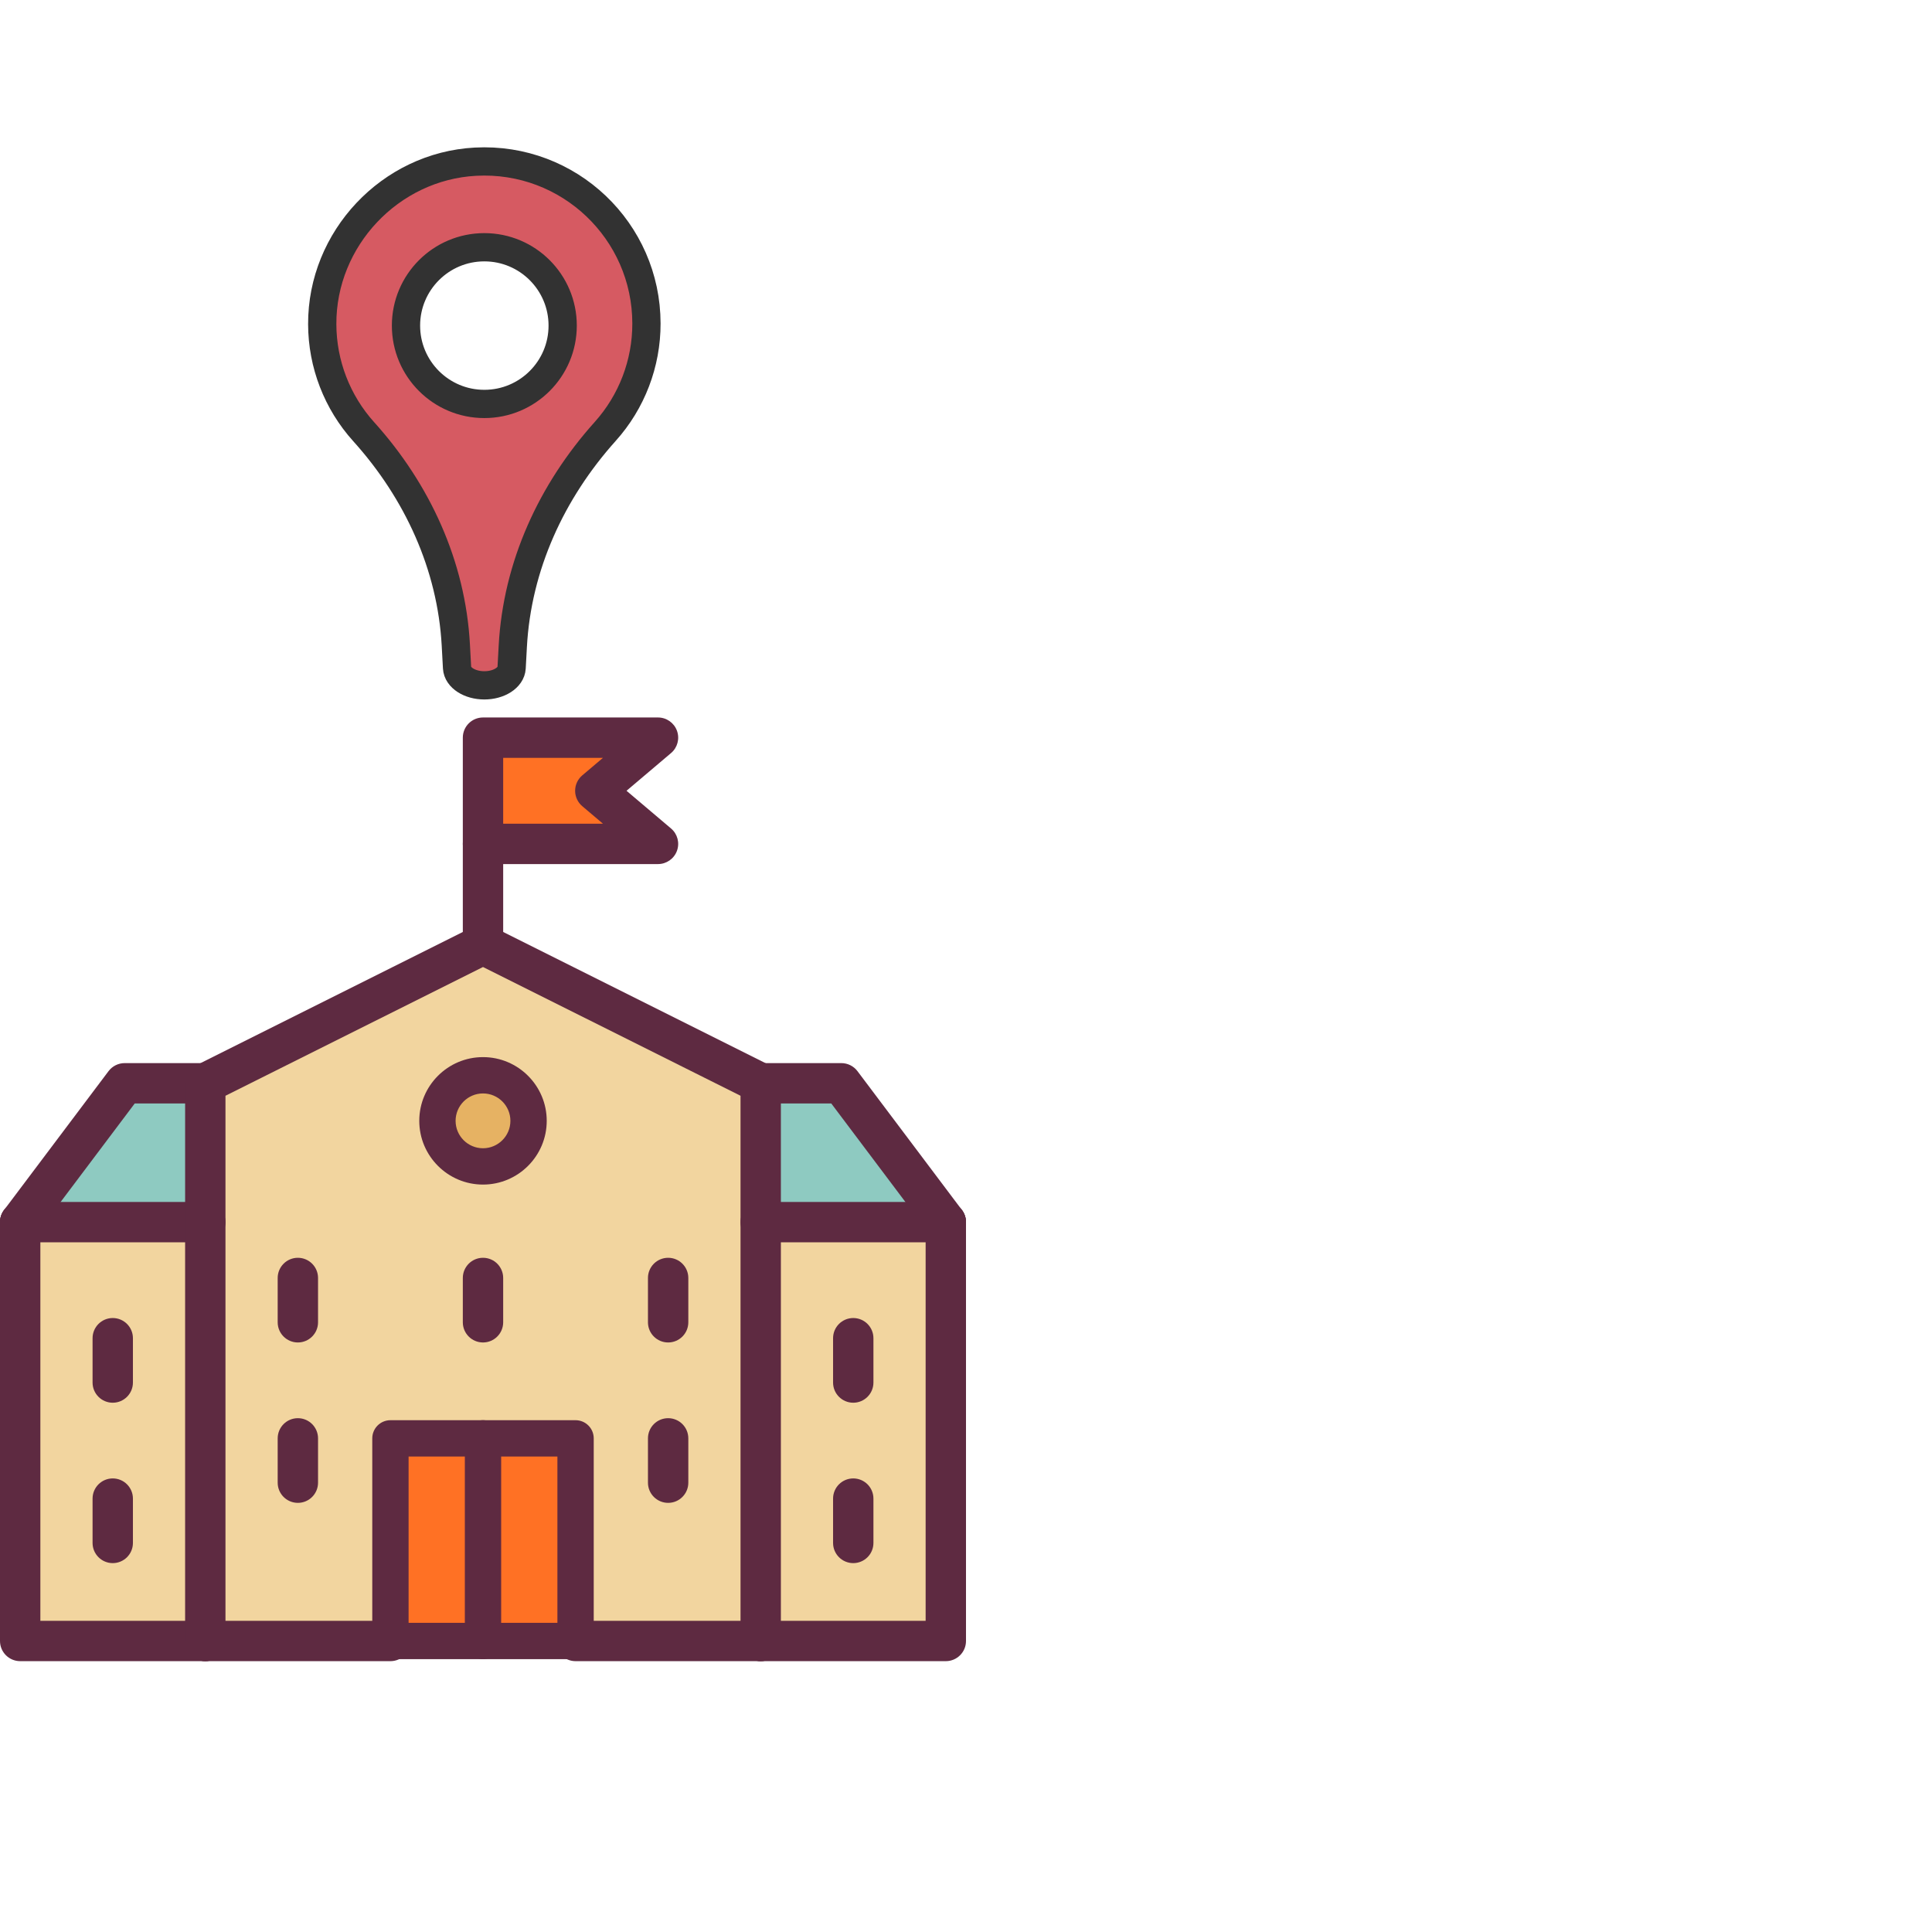
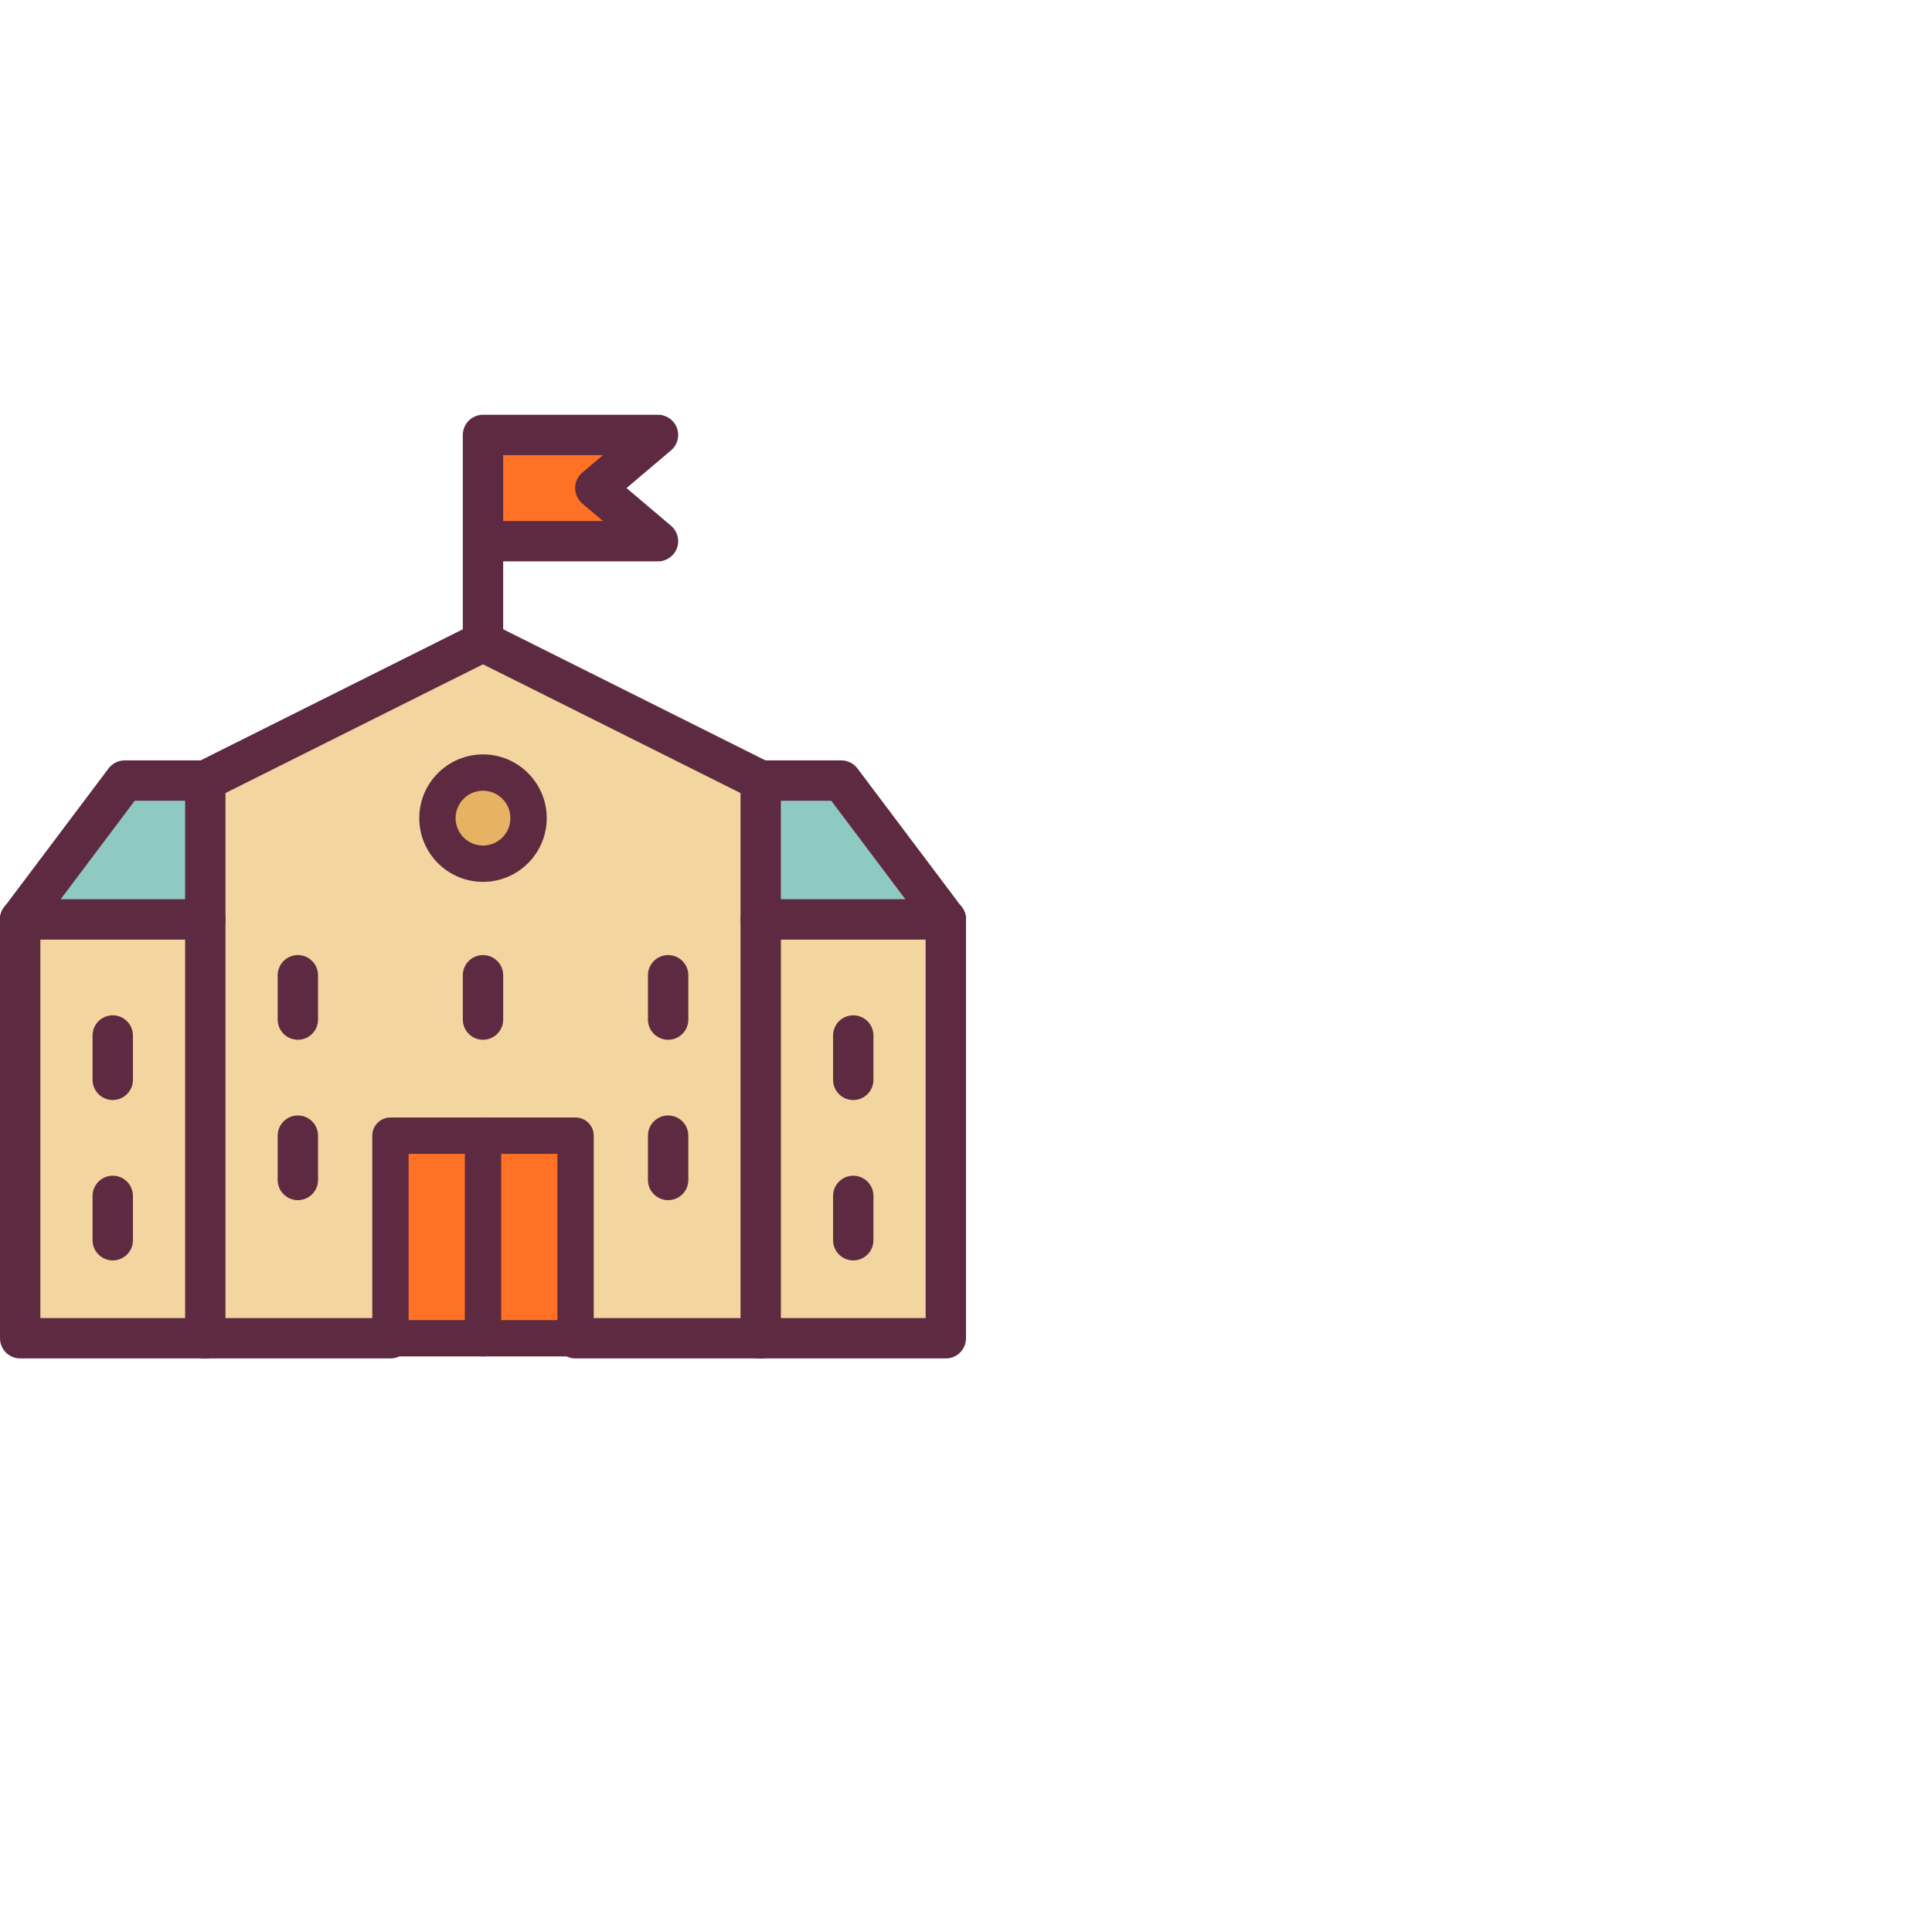
- <svg xmlns="http://www.w3.org/2000/svg" version="1.1" id="Layer_1" x="0px" y="0px" xml:space="preserve" width="512" height="512" viewBox="0 0 478.68 478.68">
-   <g id="_x32_8._School_2_" style="&#10;    transform: scale(0.5,0.5) translate(0px, 350px);&#10;">
-     <g id="XMLID_76_">
+ <svg xmlns="http://www.w3.org/2000/svg" version="1.1" xml:space="preserve" width="512" height="512" viewBox="0 0 478.68 478.68" x="0px" y="0px" id="Layer_1">
+   <g style="&#10;    transform: scale(0.5,0.5) translate(0px, 200px);&#10;    transform-origin: center;&#10;">
+     <g>
      <g>
        <g>
          <polygon style="fill:#F2D59F;" points="468.68,255.61 468.68,463.15 376.95,463.15 376.95,255.6 468.67,255.6     " />
        </g>
        <g>
          <polygon style="fill:#8ECAC1;" points="416.91,186.8 468.67,255.6 376.95,255.6 376.95,186.8     " />
        </g>
        <g>
          <path style="fill:#F2D59F;" d="M376.95,255.6v207.55h-91.74v-100.4h-45.87h-45.87v100.4h-91.74V255.6v-68.8L239.34,118      l137.61,68.8V255.6z M261.92,205.41c0-12.47-10.11-22.58-22.58-22.58s-22.58,10.11-22.58,22.58s10.11,22.58,22.58,22.58      S261.92,217.88,261.92,205.41z" />
        </g>
        <g>
          <polygon style="fill:#FF7124;" points="326.06,15.53 294.99,41.85 326.06,68.17 239.34,68.17 239.34,15.53     " />
        </g>
        <g>
          <rect x="239.34" y="362.75" style="fill:#FF7124;" width="45.87" height="100.4" />
        </g>
        <g>
          <circle style="fill:#E6B263;" cx="239.34" cy="205.41" r="22.58" />
        </g>
        <g>
          <rect x="193.47" y="362.75" style="fill:#FF7124;" width="45.87" height="100.4" />
        </g>
        <g>
          <polygon style="fill:#F2D59F;" points="101.73,255.6 101.73,463.15 10,463.15 10,255.61 10.01,255.6     " />
        </g>
        <g>
          <polygon style="fill:#8ECAC1;" points="101.73,186.8 101.73,255.6 10.01,255.6 61.77,186.8     " />
        </g>
      </g>
      <g>
        <g>
          <path style="fill:#5E2A41;" d="M376.95,473.15h-91.74c-5.522,0-10-4.477-10-10c0-5.523,4.478-10,10-10h91.74      c5.522,0,10,4.477,10,10C386.95,468.673,382.473,473.15,376.95,473.15z" />
        </g>
        <g>
          <path style="fill:#5E2A41;" d="M193.47,473.15h-91.74c-5.522,0-10-4.477-10-10c0-5.523,4.478-10,10-10h91.74      c5.522,0,10,4.477,10,10C203.47,468.673,198.992,473.15,193.47,473.15z" />
        </g>
        <g>
          <path style="fill:#5E2A41;" d="M101.729,473.15H10c-5.523,0-10-4.477-10-10V255.61c0-5.523,4.477-10,10-10      c5.522,0,10,4.477,10,10v197.54h81.729c5.522,0,10,4.477,10,10C111.729,468.673,107.252,473.15,101.729,473.15z" />
        </g>
        <g>
          <path style="fill:#5E2A41;" d="M101.729,265.6H10.01c-5.522,0-10-4.477-10-10c0-5.523,4.478-10,10-10h91.72      c5.522,0,10,4.477,10,10C111.729,261.122,107.252,265.6,101.729,265.6z" />
        </g>
        <g>
          <path style="fill:#5E2A41;" d="M468.67,265.6h-91.72c-5.522,0-10-4.477-10-10c0-5.523,4.478-10,10-10h91.72      c5.522,0,10,4.477,10,10C478.67,261.122,474.192,265.6,468.67,265.6z" />
        </g>
        <g>
          <path style="fill:#5E2A41;" d="M468.68,473.15H376.95c-5.522,0-10-4.477-10-10c0-5.523,4.478-10,10-10h81.729V255.61      c0-5.523,4.478-10,10-10c5.522,0,10,4.477,10,10v207.54C478.68,468.673,474.202,473.15,468.68,473.15z" />
        </g>
        <g>
          <path style="fill:#5E2A41;" d="M285.21,472.15h-91.74c-4.971,0-9-4.029-9-9v-100.4c0-4.971,4.029-9,9-9h91.74      c4.971,0,9,4.029,9,9v100.4C294.21,468.121,290.181,472.15,285.21,472.15z M202.47,454.15h73.74v-82.4h-73.74V454.15z" />
        </g>
        <g>
          <path style="fill:#5E2A41;" d="M55.87,424.57c-5.522,0-10-4.477-10-10V392.6c0-5.523,4.478-10,10-10c5.522,0,10,4.477,10,10      v21.97C65.87,420.093,61.393,424.57,55.87,424.57z" />
        </g>
        <g>
          <path style="fill:#5E2A41;" d="M422.81,424.57c-5.522,0-10-4.477-10-10V392.6c0-5.523,4.478-10,10-10c5.522,0,10,4.477,10,10      v21.97C432.81,420.093,428.332,424.57,422.81,424.57z" />
        </g>
        <g>
          <path style="fill:#5E2A41;" d="M55.87,345.09c-5.522,0-10-4.477-10-10v-21.97c0-5.523,4.478-10,10-10c5.522,0,10,4.477,10,10      v21.97C65.87,340.613,61.393,345.09,55.87,345.09z" />
        </g>
        <g>
          <path style="fill:#5E2A41;" d="M422.81,345.09c-5.522,0-10-4.477-10-10v-21.97c0-5.523,4.478-10,10-10c5.522,0,10,4.477,10,10      v21.97C432.81,340.613,428.332,345.09,422.81,345.09z" />
        </g>
        <g>
          <path style="fill:#5E2A41;" d="M147.6,394.71c-5.522,0-10-4.477-10-10v-21.96c0-5.523,4.478-10,10-10c5.522,0,10,4.477,10,10      v21.96C157.6,390.233,153.122,394.71,147.6,394.71z" />
        </g>
        <g>
          <path style="fill:#5E2A41;" d="M331.08,394.71c-5.522,0-10-4.477-10-10v-21.96c0-5.523,4.478-10,10-10c5.523,0,10,4.477,10,10      v21.96C341.08,390.233,336.603,394.71,331.08,394.71z" />
        </g>
        <g>
          <path style="fill:#5E2A41;" d="M147.6,315.23c-5.522,0-10-4.477-10-10v-21.96c0-5.523,4.478-10,10-10c5.522,0,10,4.477,10,10      v21.96C157.6,310.753,153.122,315.23,147.6,315.23z" />
        </g>
        <g>
          <path style="fill:#5E2A41;" d="M331.08,315.23c-5.522,0-10-4.477-10-10v-21.96c0-5.523,4.478-10,10-10c5.523,0,10,4.477,10,10      v21.96C341.08,310.753,336.603,315.23,331.08,315.23z" />
        </g>
        <g>
          <path style="fill:#5E2A41;" d="M239.34,315.23c-5.522,0-10-4.477-10-10v-21.96c0-5.523,4.478-10,10-10c5.523,0,10,4.477,10,10      v21.96C249.34,310.753,244.862,315.23,239.34,315.23z" />
        </g>
        <g>
          <path style="fill:#5E2A41;" d="M468.674,265.607c-2.639,0-5.271-1.039-7.235-3.101c-0.267-0.28-0.527-0.586-0.76-0.895      L411.92,196.8h-34.97c-5.522,0-10-4.477-10-10c0-5.523,4.478-10,10-10h39.96c3.143,0,6.102,1.477,7.991,3.988l51.684,68.698      c3.102,4.005,2.733,9.791-1.014,13.36C473.635,264.691,471.151,265.607,468.674,265.607z" />
        </g>
        <g>
          <path style="fill:#5E2A41;" d="M10.001,265.603c-2.478,0-4.958-0.914-6.892-2.756c-3.769-3.589-4.127-9.413-0.969-13.418      l51.639-68.64c1.89-2.511,4.849-3.988,7.991-3.988h39.96c5.522,0,10,4.477,10,10c0,5.523-4.478,10-10,10H66.76l-48.759,64.811      c-0.232,0.309-0.483,0.604-0.75,0.885C15.284,264.561,12.644,265.603,10.001,265.603z" />
        </g>
        <g>
          <path style="fill:#5E2A41;" d="M239.34,472.15c-4.971,0-9-4.029-9-9v-100.4c0-4.971,4.029-9,9-9s9,4.029,9,9v100.4      C248.34,468.121,244.311,472.15,239.34,472.15z" />
        </g>
        <g>
          <path style="fill:#5E2A41;" d="M376.95,473.15c-5.522,0-10-4.477-10-10V192.98l-127.61-63.8l-127.61,63.8V463.15      c0,5.523-4.478,10-10,10c-5.522,0-10-4.477-10-10V186.8c0-3.788,2.141-7.251,5.528-8.944l137.61-68.8      c2.814-1.407,6.129-1.407,8.943,0l137.61,68.8c3.388,1.694,5.528,5.157,5.528,8.944v276.35      C386.95,468.673,382.473,473.15,376.95,473.15z" />
        </g>
        <g>
          <path style="fill:#5E2A41;" d="M239.34,128c-5.522,0-10-4.477-10-10V68.17c0-5.523,4.478-10,10-10c5.523,0,10,4.477,10,10V118      C249.34,123.523,244.862,128,239.34,128z" />
        </g>
        <g>
          <path style="fill:#5E2A41;" d="M326.06,78.17h-86.72c-5.522,0-10-4.477-10-10V15.53c0-5.523,4.478-10,10-10h86.72      c4.195,0,7.944,2.619,9.389,6.558c1.444,3.939,0.276,8.361-2.925,11.073l-22.063,18.69l22.063,18.69      c3.201,2.712,4.369,7.134,2.925,11.073C334.004,75.551,330.255,78.17,326.06,78.17z M249.34,58.17h49.444l-10.258-8.69      c-2.243-1.9-3.536-4.69-3.536-7.63c0-2.94,1.293-5.73,3.536-7.63l10.258-8.69H249.34V58.17z" />
        </g>
        <g>
          <path style="fill:#5E2A41;" d="M239.34,236.99c-17.413,0-31.58-14.167-31.58-31.58s14.167-31.58,31.58-31.58      s31.58,14.167,31.58,31.58S256.753,236.99,239.34,236.99z M239.34,191.83c-7.488,0-13.58,6.092-13.58,13.58      c0,7.488,6.092,13.58,13.58,13.58s13.58-6.092,13.58-13.58C252.92,197.922,246.828,191.83,239.34,191.83z" />
        </g>
      </g>
    </g>
  </g>
-   <g class="ldl-scale" style="transform-origin: 0% 0%;transform: rotate(0deg) scale(2, 2) translate(10px, 10px);animation-play-state:paused;">
+   <g style="transform-origin: center;transform: scale(2.5, 2.5) translate(191px, 150px);">
    <path stroke-miterlimit="10" stroke-width="3.5" stroke="#323232" fill="#d65a62" d="M48.907 10.029c-10.567.56-19.028 9.548-18.988 20.13a19.956 19.956 0 0 0 5.148 13.332c6.627 7.355 10.866 16.543 11.402 26.429l.152 2.81c.066 1.212 1.559 2.172 3.38 2.172 1.82 0 3.314-.96 3.38-2.172l.145-2.672c.539-9.943 4.793-19.188 11.441-26.601a19.96 19.96 0 0 0 5.116-13.375c-.001-11.453-9.589-20.667-21.176-20.053zM50 40.041c-5.36 0-9.705-4.345-9.705-9.705S44.64 20.63 50 20.63s9.705 4.345 9.705 9.705S55.36 40.041 50 40.041z" style="stroke:rgb(50, 50, 50);fill:rgb(214, 90, 98)" />
  </g>
</svg>
